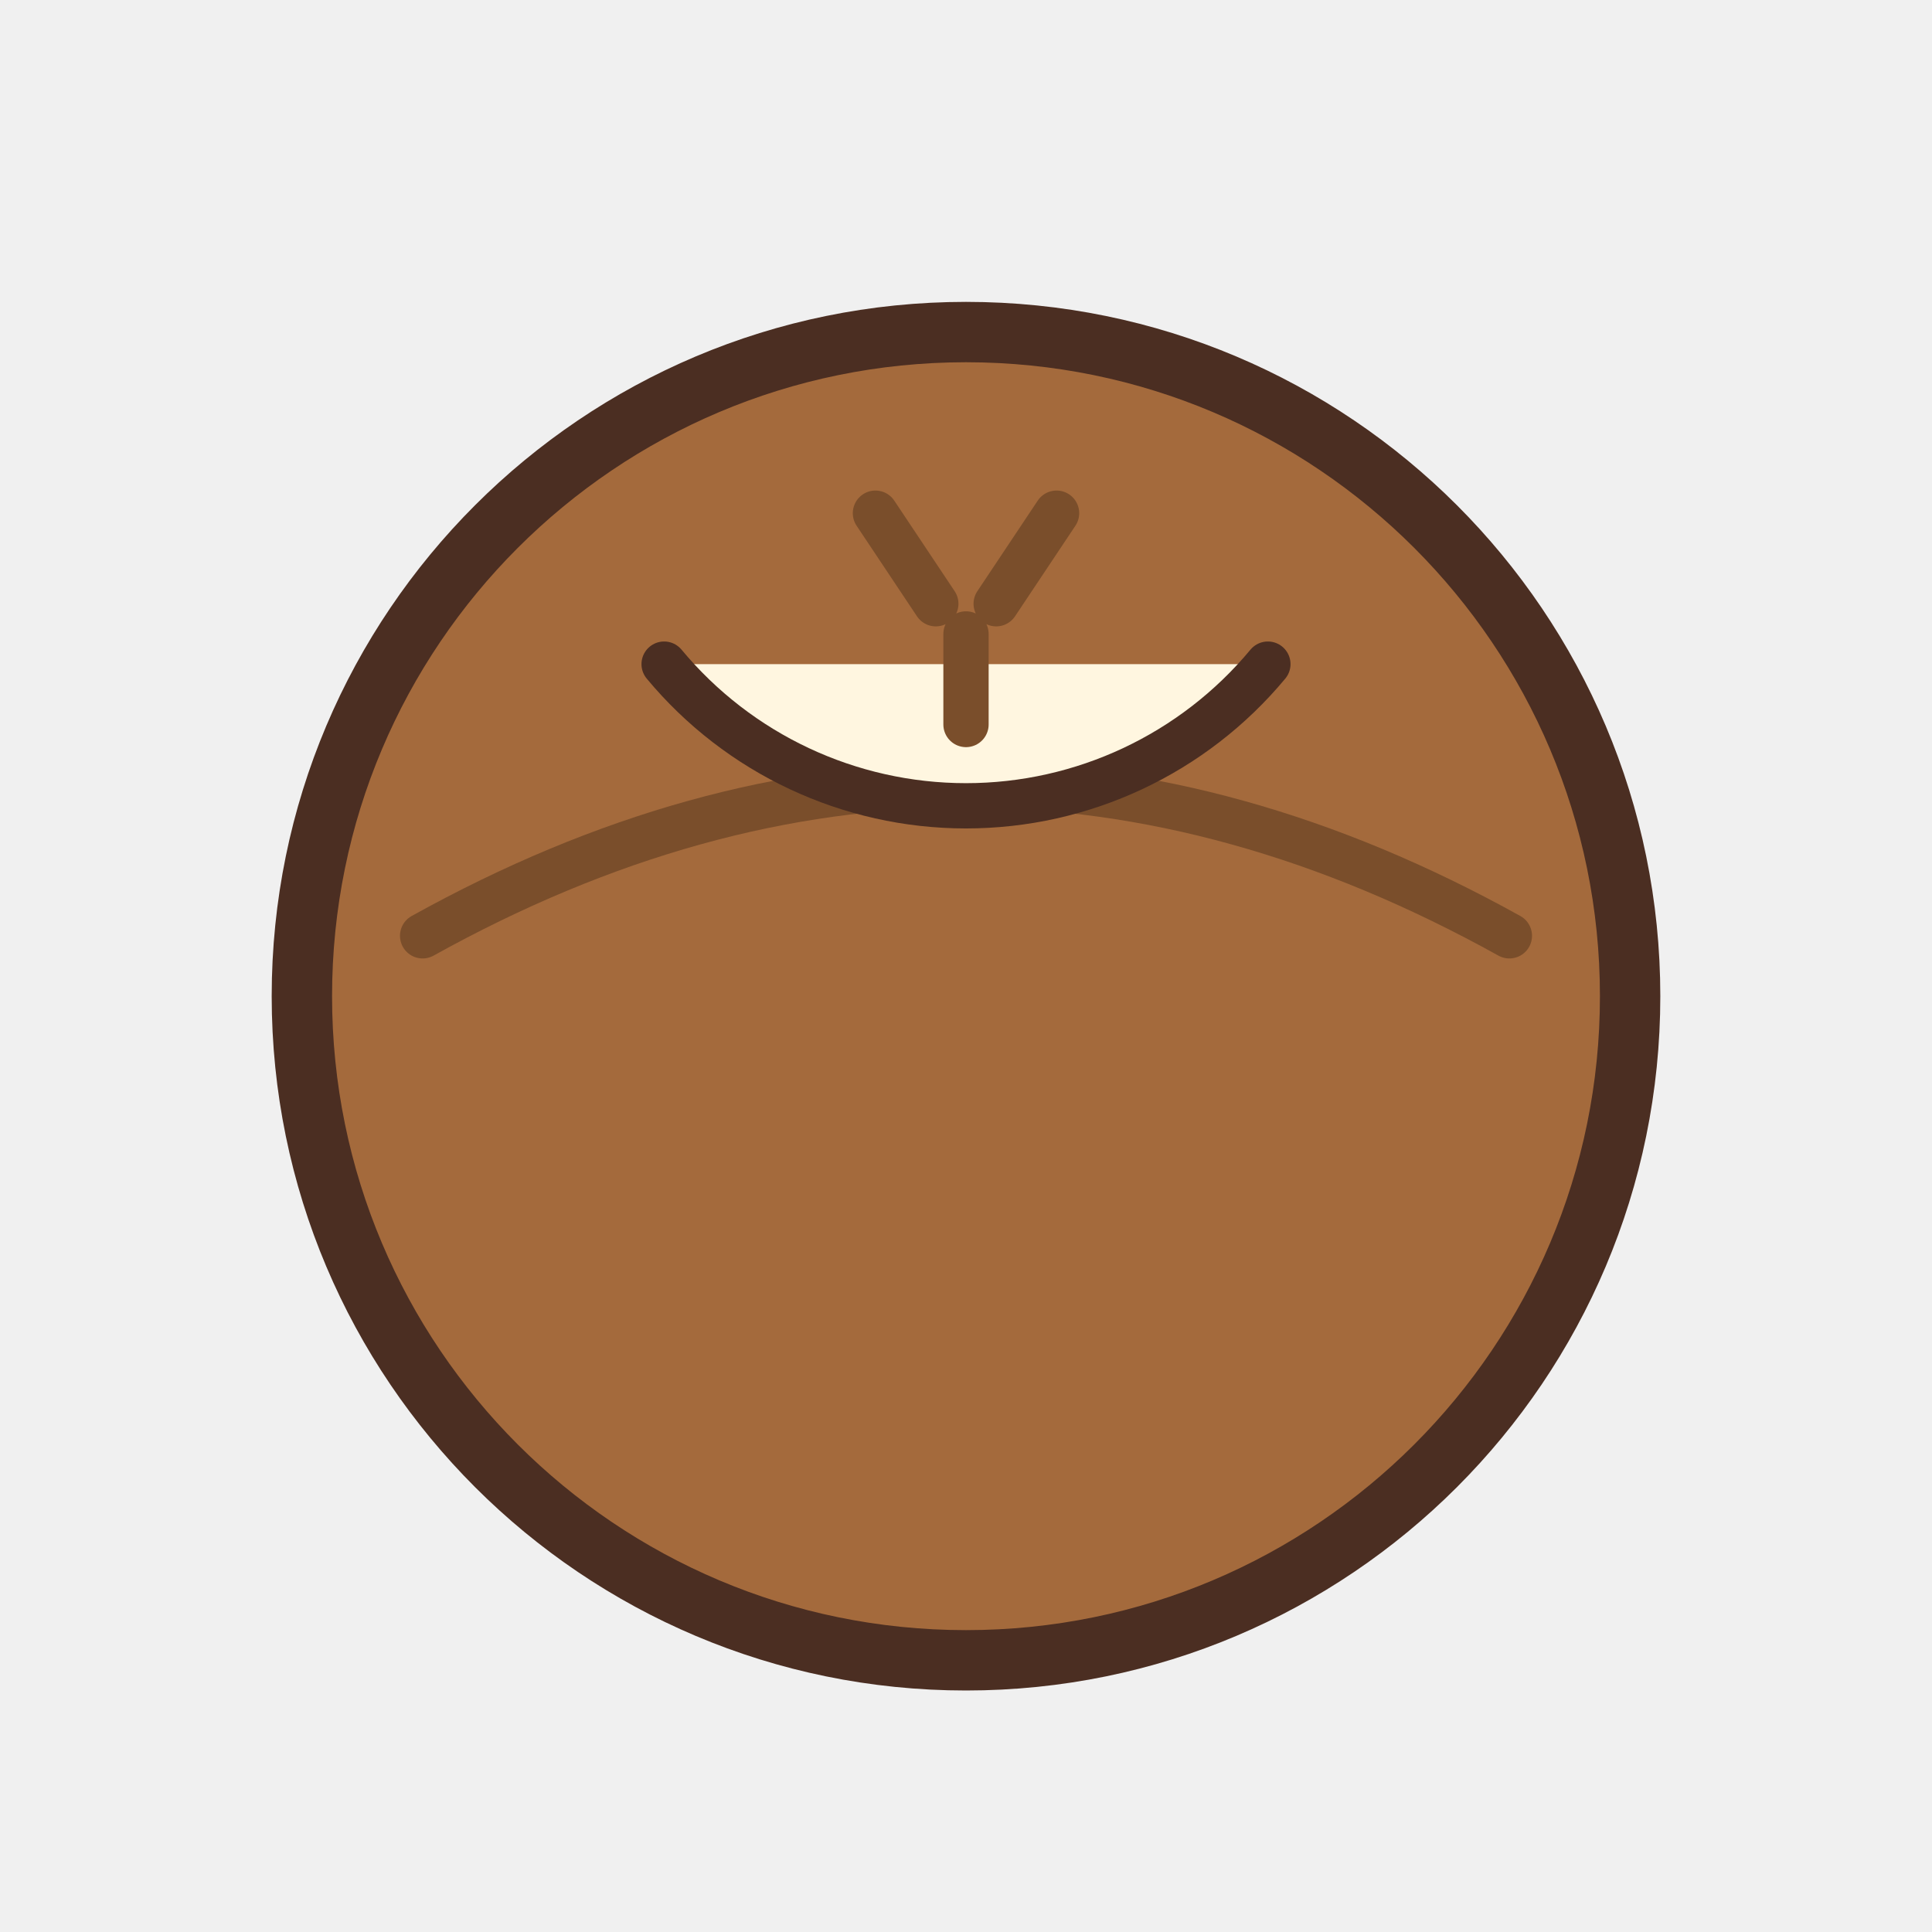
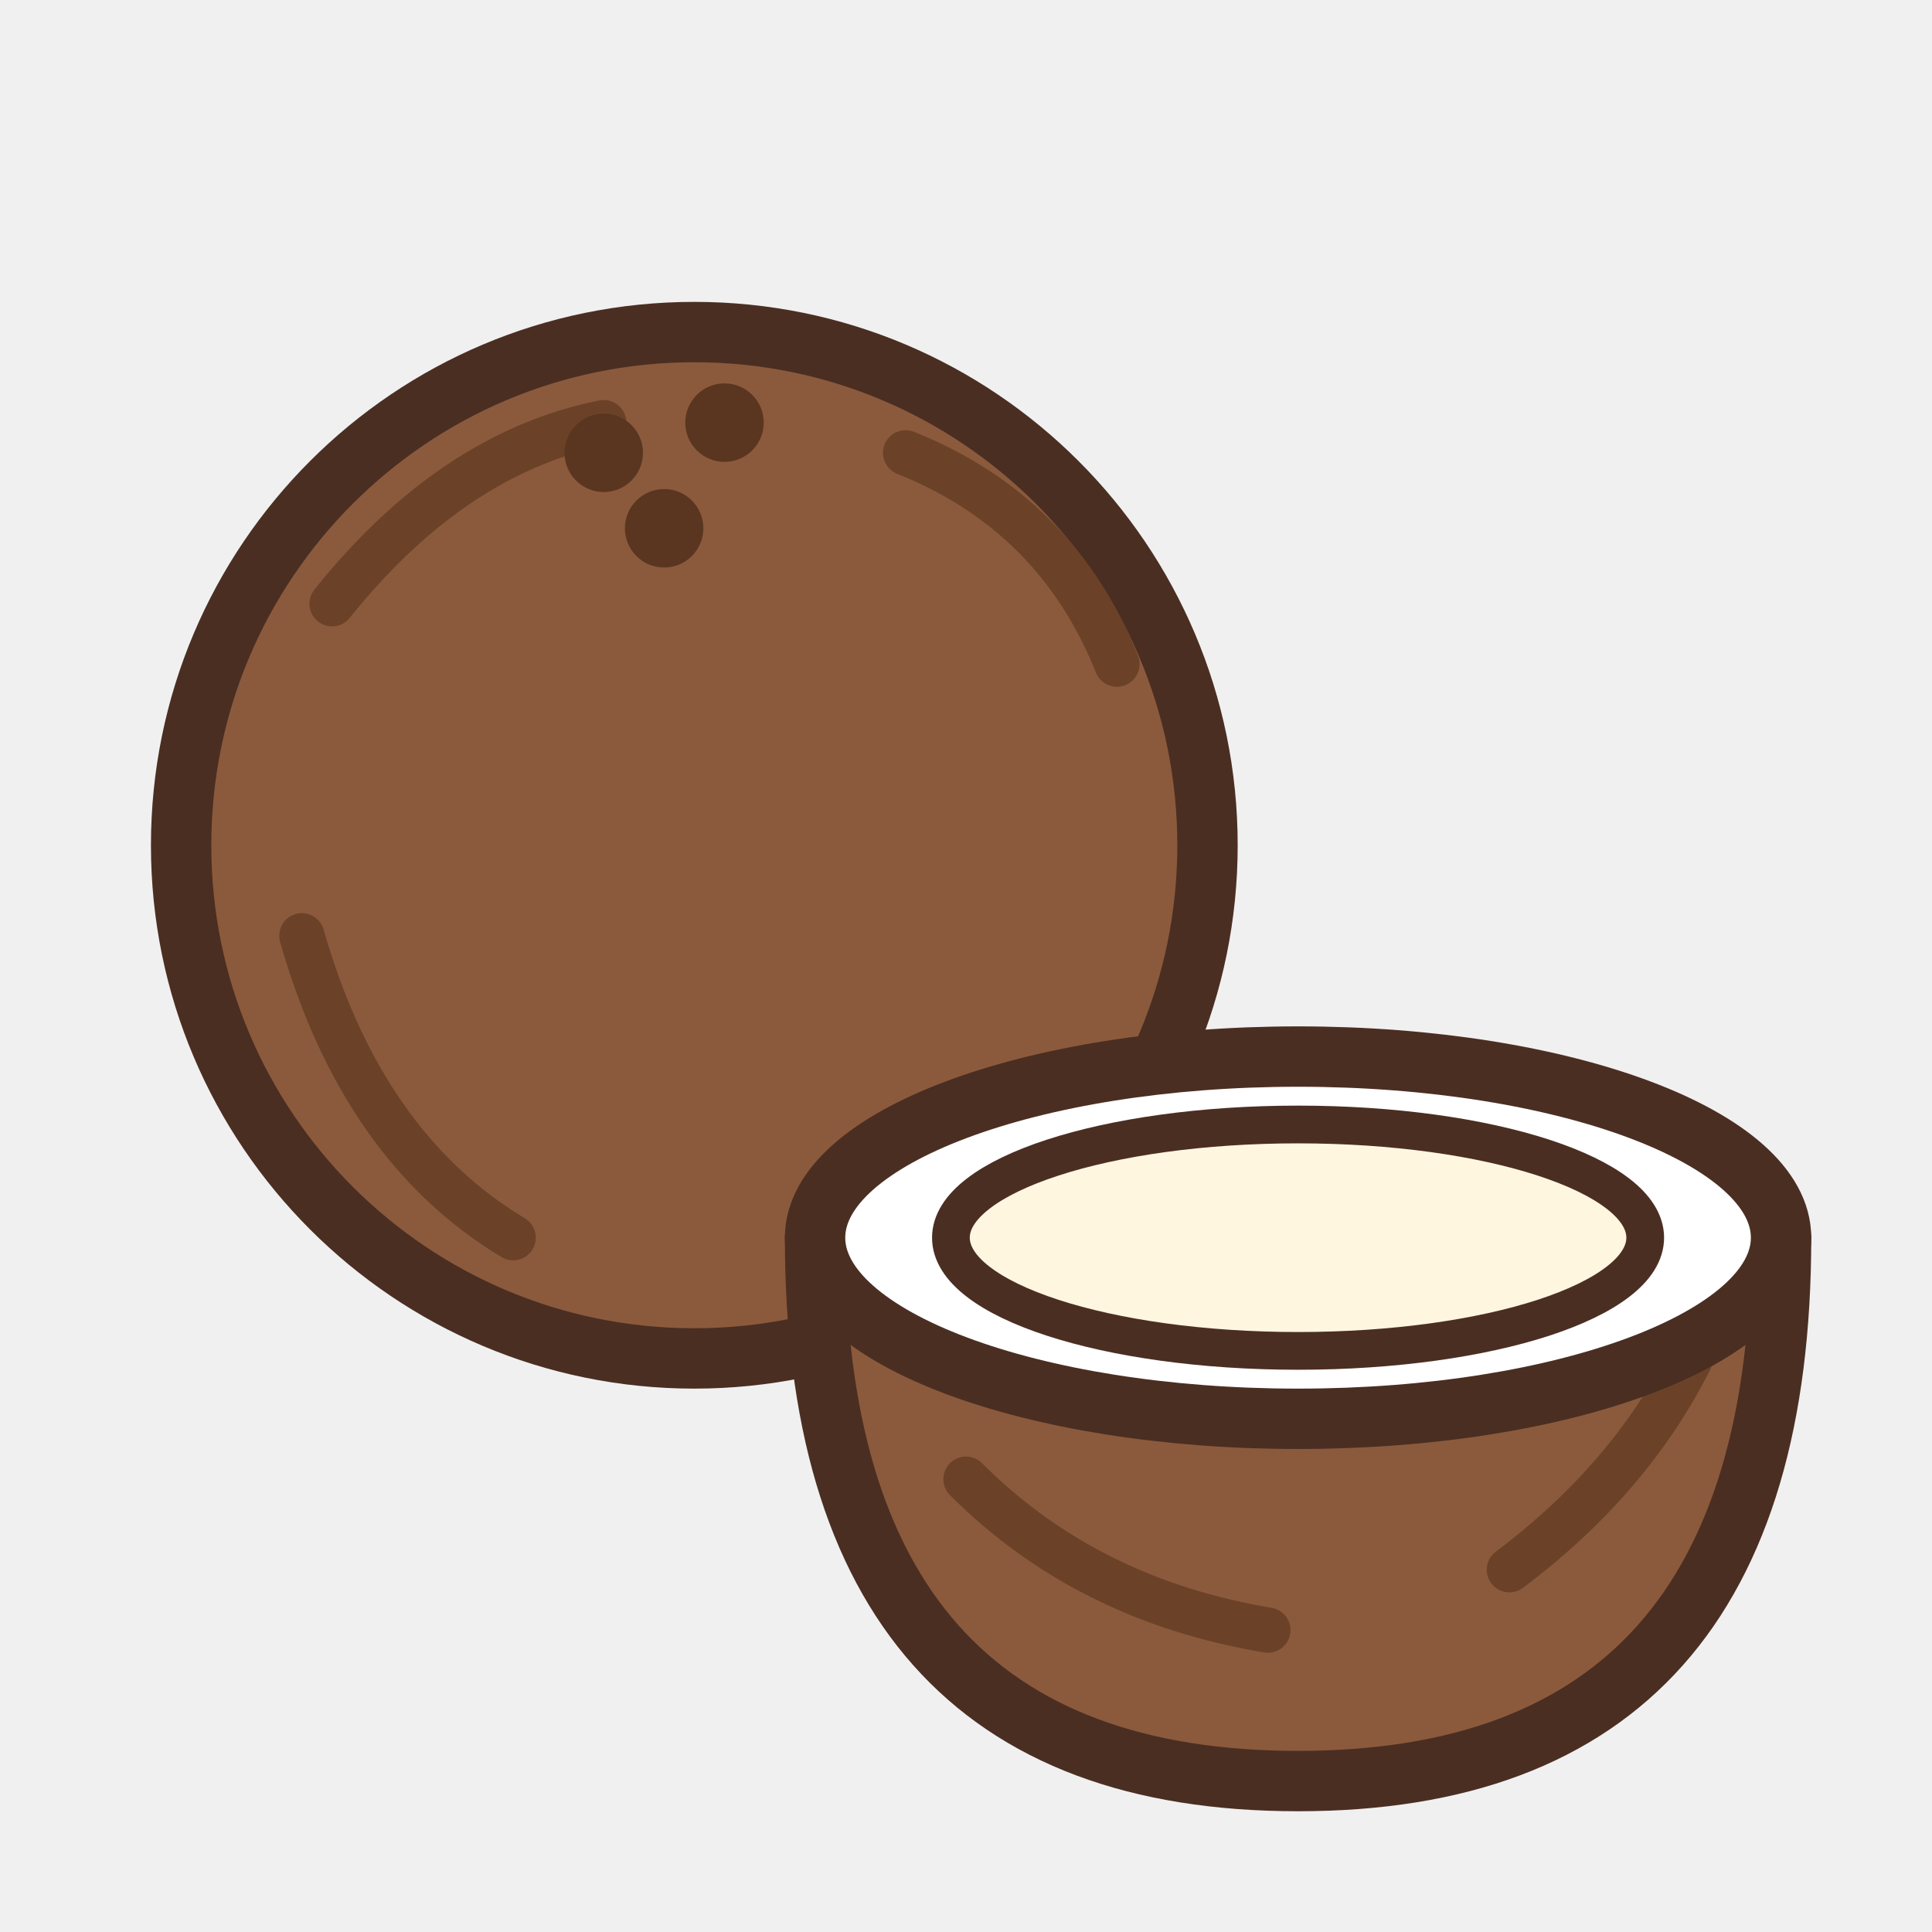
<svg xmlns="http://www.w3.org/2000/svg" viewBox="0 0 128 128">
  <g stroke="#4b2e22" stroke-width="4" stroke-linejoin="round" stroke-linecap="round">
-     <circle cx="64" cy="66" r="44" fill="#a46a3c" />
-     <path d="M28 62q36-20 72 0" fill="none" stroke="#7a4e2b" stroke-width="3" />
-     <path d="M44 44a26 26 0 0 0 40 0" fill="#fff6e0" stroke-width="3" />
-     <path d="M58 34l4 6M70 34l-4 6M64 42v6" stroke="#7a4e2b" stroke-width="3" />
+     <circle cx="46" cy="56" r="34" fill="#8b5a3c" />
+     <path d="M22 40q8-10 18-12M20 62q4 14 14 20M60 30q10 4 14 14" fill="none" stroke="#6b4228" stroke-width="3" />
+     <g fill="#5a3620" stroke="none">
+       <circle cx="40" cy="30" r="2.6" />
+       <circle cx="48" cy="28" r="2.6" />
+       <circle cx="44" cy="35" r="2.6" />
+     </g>
+     <path d="M54 82q0 36 32 36t32-36Z" fill="#8b5a3c" />
+     <path d="M64 98q8 8 20 10M100 104q8-6 12-14" fill="none" stroke="#6b4228" stroke-width="3" />
+     <ellipse cx="86" cy="82" rx="32" ry="12" fill="#ffffff" />
+     <ellipse cx="86" cy="82" rx="23" ry="7.5" fill="#fff6e0" stroke-width="2.5" />
  </g>
</svg>
